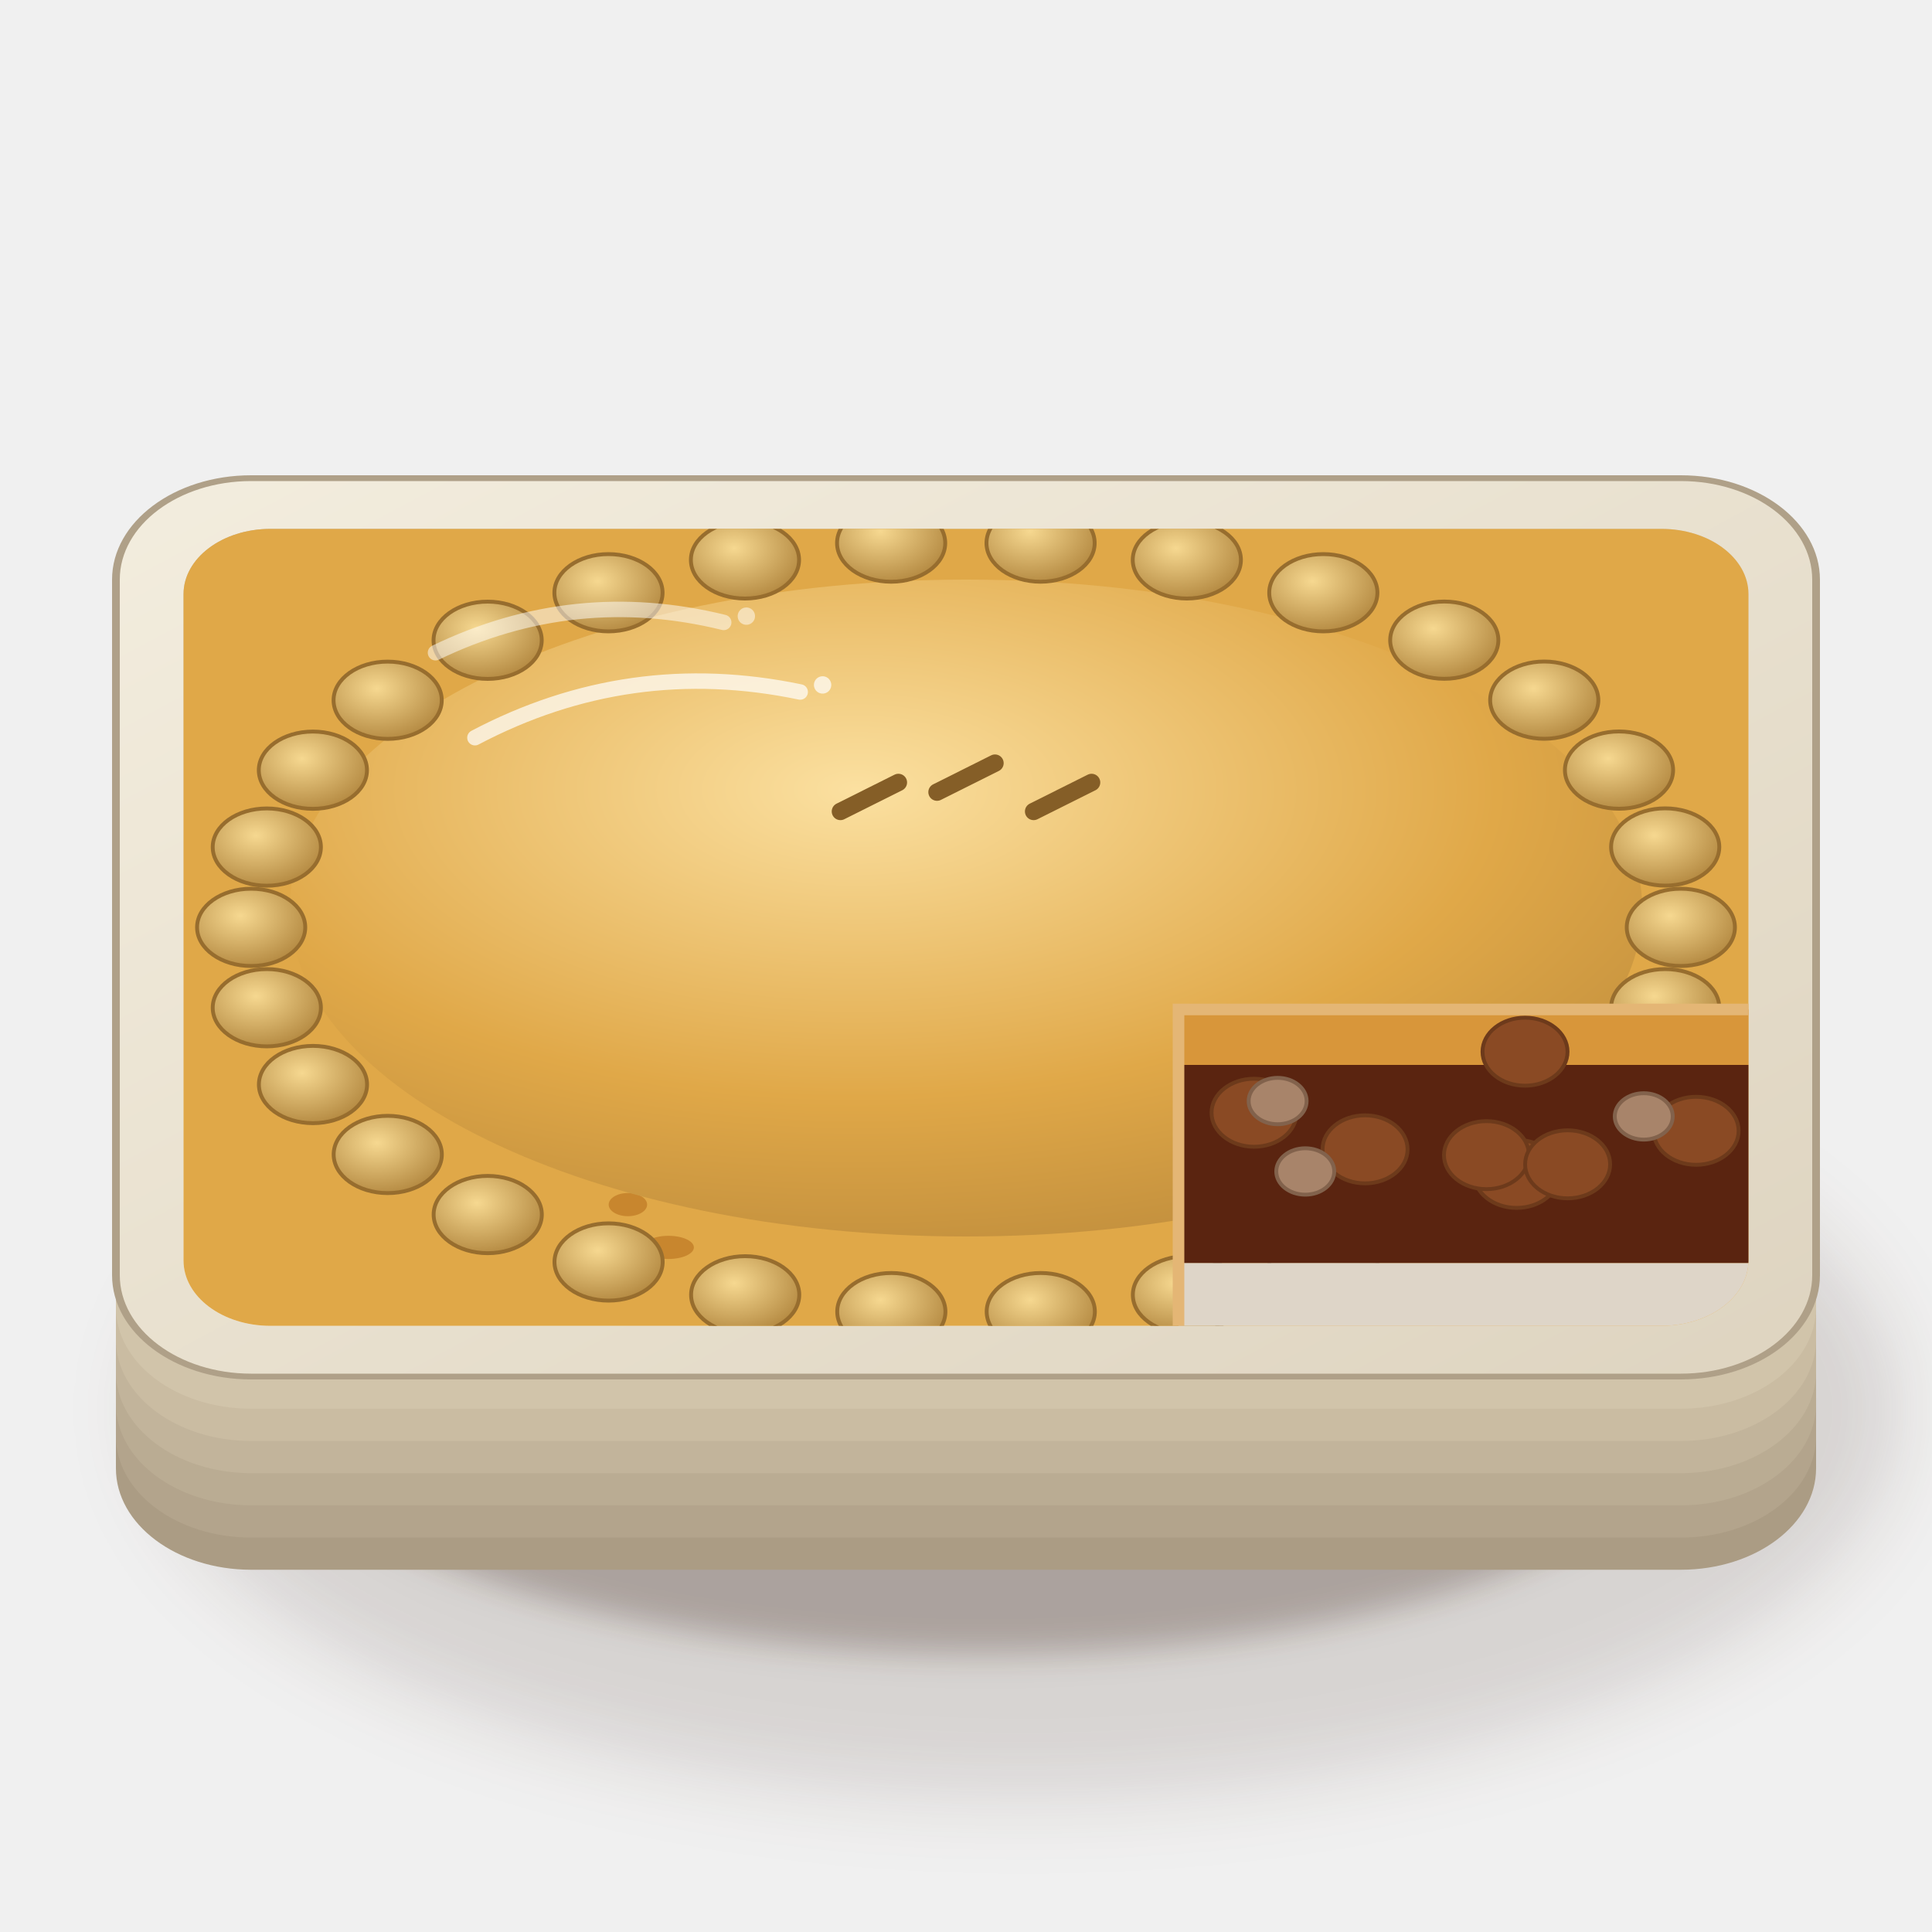
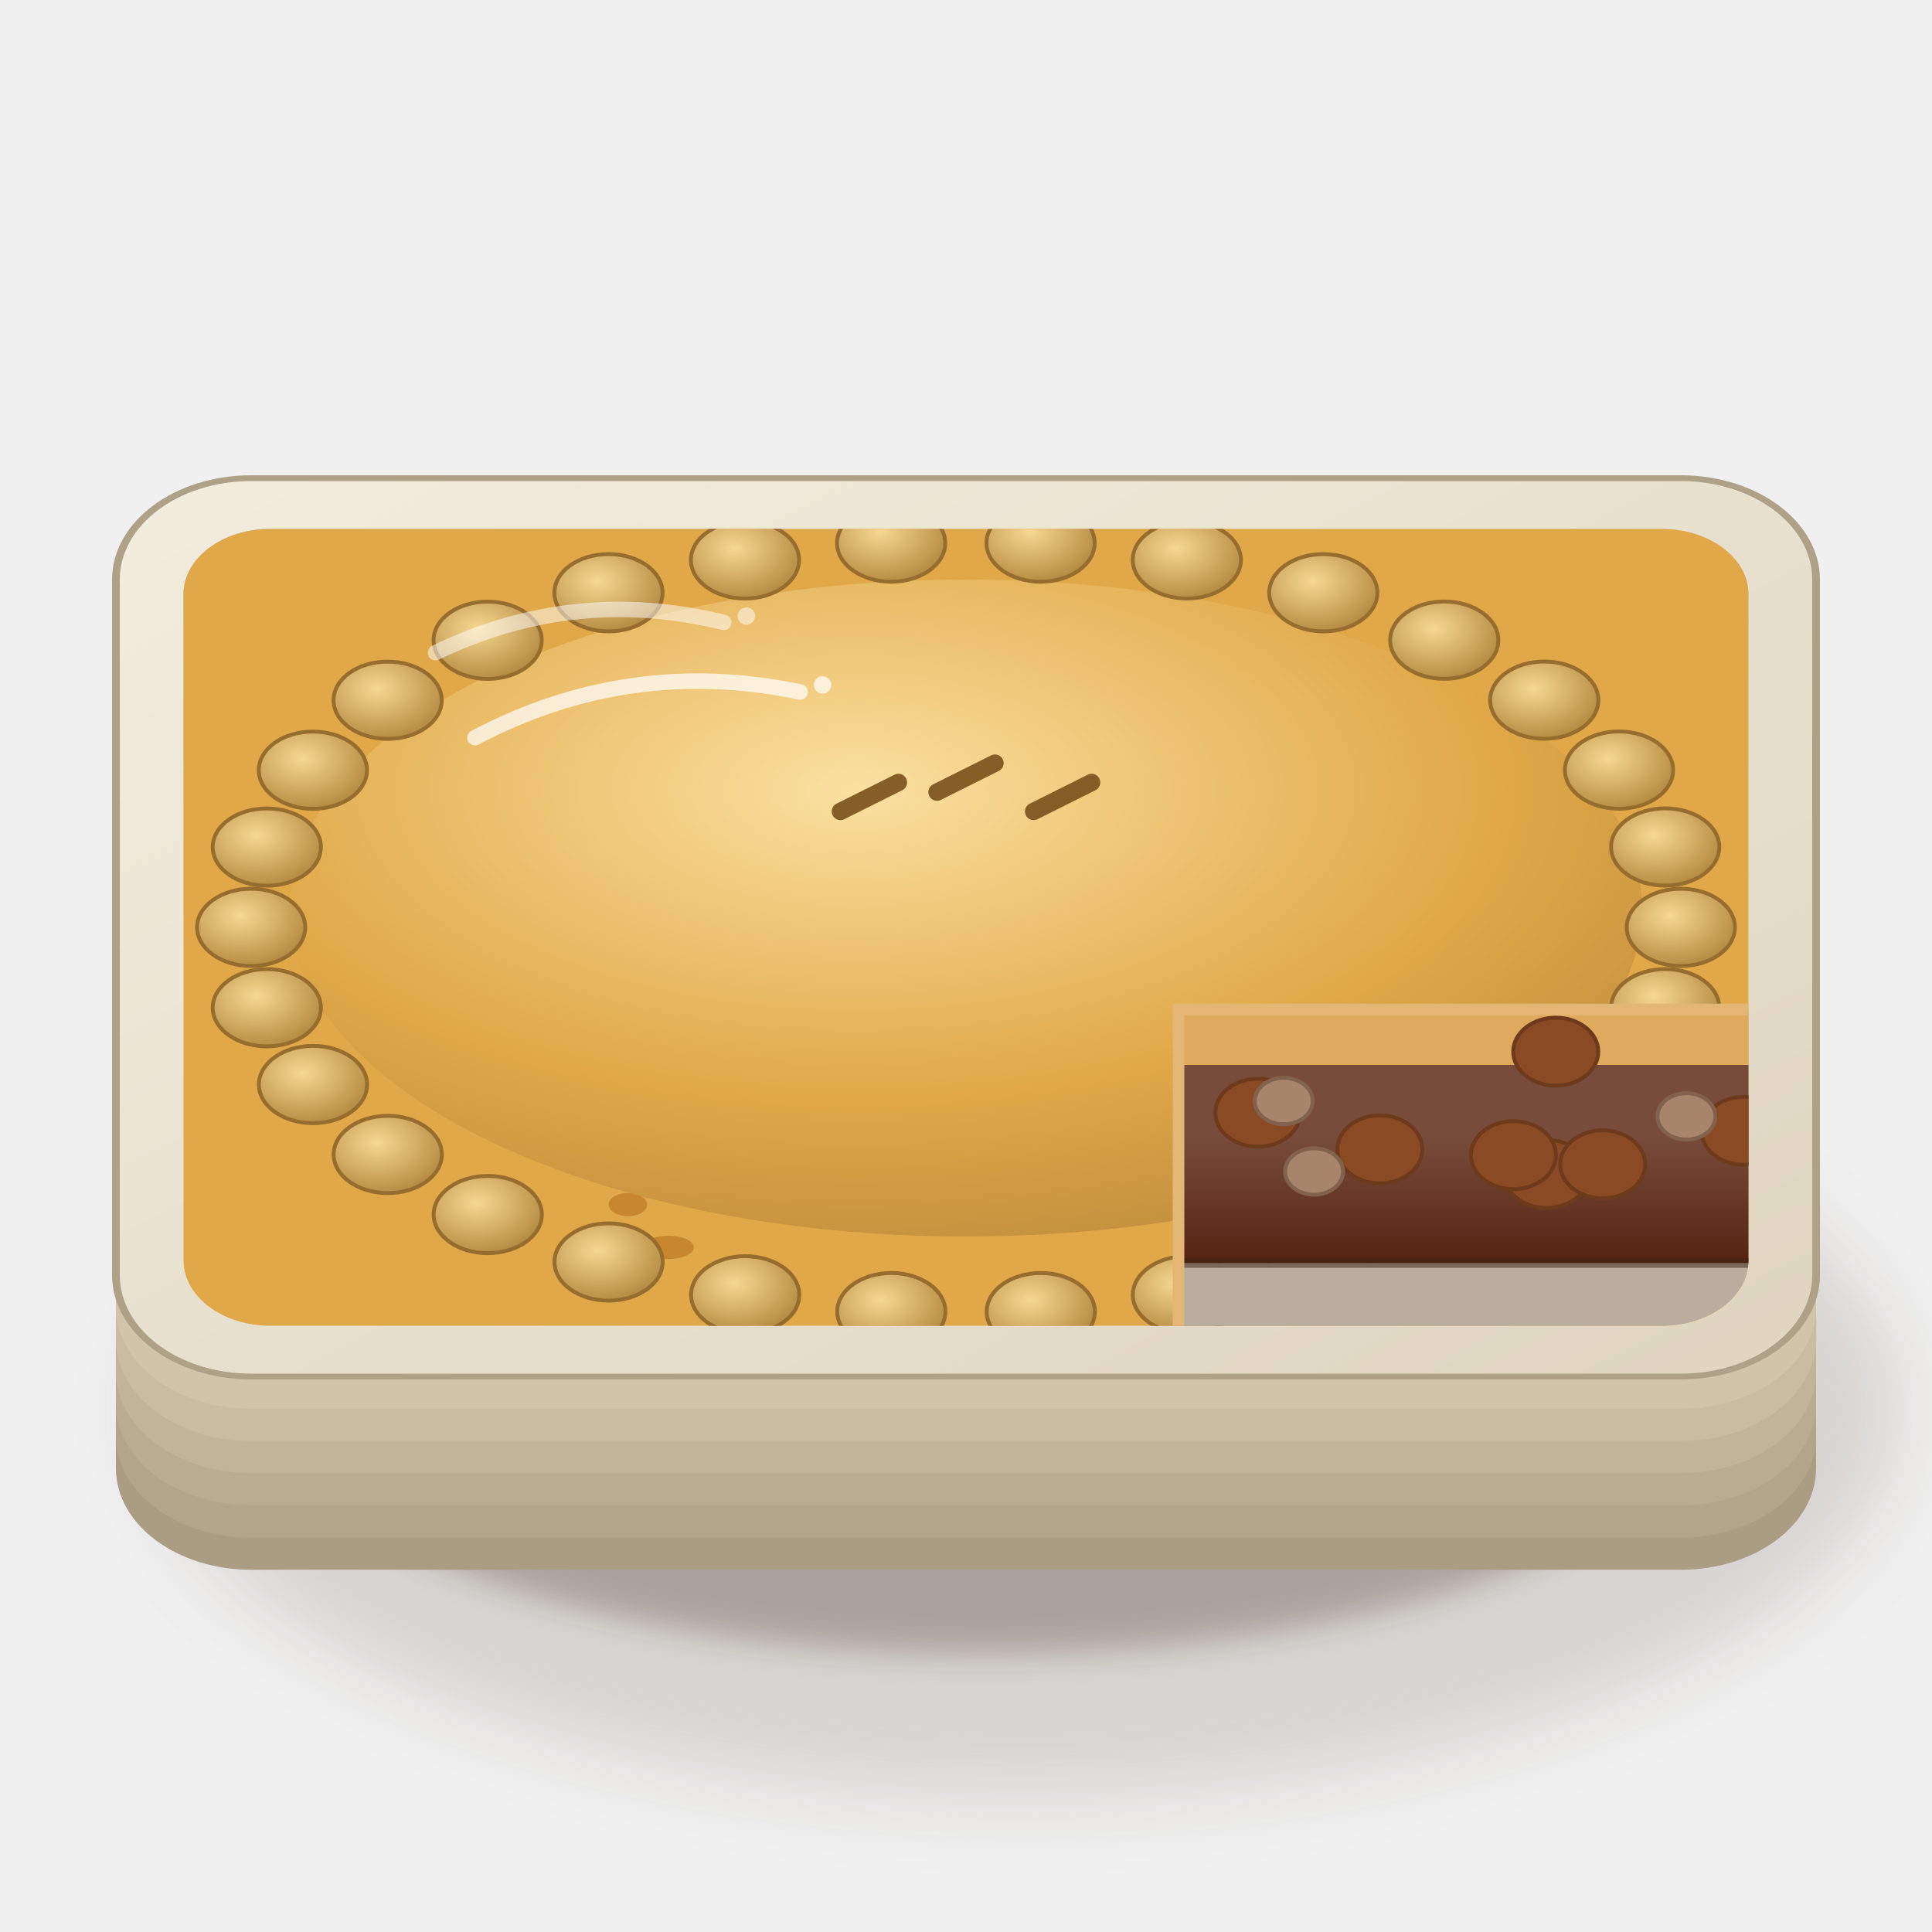
<svg xmlns="http://www.w3.org/2000/svg" viewBox="0 0 200 200" width="400" height="400">
  <defs>
    <filter id="gb_steakpie-1" x="-50%" y="-50%" width="200%" height="200%">
      <feGaussianBlur stdDeviation="4" />
    </filter>
    <filter id="gb_steakpie-2" x="-50%" y="-50%" width="200%" height="200%">
      <feGaussianBlur stdDeviation="1.6" />
    </filter>
    <linearGradient id="gb_steakpie-3" x1="0" y1="0" x2="1" y2="1">
      <stop offset="0" stop-color="#f3edde" />
      <stop offset="1" stop-color="#ded4c0" />
    </linearGradient>
    <linearGradient id="gb_steakpie-4" x1="0" y1="0" x2="0.3" y2="1">
      <stop offset="0" stop-color="#c3b8ab" />
      <stop offset="0.5" stop-color="#eae2d5" />
      <stop offset="1" stop-color="#f7f1e5" />
    </linearGradient>
    <clipPath id="gb_steakpie-5">
      <path d="M28,54.75 H172 A9,6.75 0 0 1 181,61.5 V130.5 A9,6.75 0 0 1 172,137.25 H28 A9,6.75 0 0 1 19,130.5 V61.5 A9,6.75 0 0 1 28,54.75Z" />
    </clipPath>
    <radialGradient id="gb_steakpie-6" cx="0.42" cy="0.32" r="0.85">
      <stop offset="0" stop-color="#fbe0a0" />
      <stop offset="0.55" stop-color="#e0a848" />
      <stop offset="1" stop-color="#b38338" />
    </radialGradient>
    <radialGradient id="gb_steakpie-7" cx="0.4" cy="0.35" r="0.8">
      <stop offset="0" stop-color="#f6d890" />
      <stop offset="1" stop-color="#a97c34" />
    </radialGradient>
    <linearGradient id="gb_steakpie-8" x1="0" y1="0" x2="0" y2="1">
      <stop offset="0" stop-color="#d8963a" />
      <stop offset="0.219" stop-color="#d8963a" />
      <stop offset="0.22" stop-color="#5a2410" />
      <stop offset="0.999" stop-color="#5a2410" />
+     </linearGradient>
+     <linearGradient id="gb_steakpie-9" x1="0" y1="0" x2="0" y2="1">
+       <stop offset="0" stop-color="#fff" />
+       <stop offset="0.5" stop-color="#fff" />
+       <stop offset="1" stop-color="#3a2212" />
    </linearGradient>
  </defs>
  <ellipse cx="106" cy="145.9" rx="90.68" ry="40.08" fill="#3a2212" opacity="0.14" filter="url(#gb_steakpie-1)" />
  <ellipse cx="102" cy="143.9" rx="74.48" ry="27.32" fill="#3a2212" opacity="0.28" filter="url(#gb_steakpie-2)" />
  <g transform="translate(100 116) scale(1 0.75)" fill="#ab9c84">
    <rect x="-88" y="-62" width="176" height="124" rx="14" />
  </g>
  <g transform="translate(100 112.67) scale(1 0.75)" fill="#b3a48c">
    <rect x="-88" y="-62" width="176" height="124" rx="14" />
  </g>
  <g transform="translate(100 109.33) scale(1 0.75)" fill="#baac93">
    <rect x="-88" y="-62" width="176" height="124" rx="14" />
  </g>
  <g transform="translate(100 106) scale(1 0.75)" fill="#c2b49b">
    <rect x="-88" y="-62" width="176" height="124" rx="14" />
  </g>
  <g transform="translate(100 102.67) scale(1 0.75)" fill="#cabca2">
    <rect x="-88" y="-62" width="176" height="124" rx="14" />
  </g>
  <g transform="translate(100 99.33) scale(1 0.75)" fill="#d1c4aa">
    <rect x="-88" y="-62" width="176" height="124" rx="14" />
  </g>
  <g transform="translate(100 96) scale(1 0.75)" fill="url(#gb_steakpie-3)" stroke="#afa088" stroke-width=".8" vector-effect="non-scaling-stroke">
    <rect x="-88" y="-62" width="176" height="124" rx="14" />
  </g>
  <path d="M28,54.75 H172 A9,6.75 0 0 1 181,61.5 V130.5 A9,6.75 0 0 1 172,137.25 H28 A9,6.75 0 0 1 19,130.5 V61.5 A9,6.75 0 0 1 28,54.75Z" fill="url(#gb_steakpie-4)" />
  <g clip-path="url(#gb_steakpie-5)">
    <rect width="200" height="200" fill="#e0a848" />
    <ellipse cx="65" cy="124.7" rx="1.99" ry="1.2" fill="#c8862e" />
    <ellipse cx="114.93" cy="110.57" rx="3.11" ry="1.2" fill="#c8862e" />
    <ellipse cx="125.04" cy="70.14" rx="1.46" ry="1.2" fill="#c8862e" />
    <ellipse cx="158.94" cy="92.93" rx="2.07" ry="1.2" fill="#c8862e" />
    <ellipse cx="127.93" cy="65.24" rx="1.48" ry="1.2" fill="#c8862e" />
    <ellipse cx="45.2" cy="105.64" rx="3.11" ry="1.2" fill="#c8862e" />
    <ellipse cx="69.2" cy="129.13" rx="2.63" ry="1.2" fill="#c8862e" />
    <ellipse cx="84.54" cy="100.74" rx="2.96" ry="1.2" fill="#c8862e" />
    <ellipse cx="81.38" cy="100.87" rx="2.4" ry="1.2" fill="#c8862e" />
    <ellipse cx="86.36" cy="86.48" rx="2.73" ry="1.2" fill="#c8862e" />
    <ellipse cx="100" cy="94" rx="70" ry="34" fill="url(#gb_steakpie-6)" />
    <ellipse cx="174" cy="96" rx="5.6" ry="4" fill="url(#gb_steakpie-7)" stroke="#976d2e" stroke-width=".4" />
    <ellipse cx="172.38" cy="104.32" rx="5.6" ry="4" fill="url(#gb_steakpie-7)" stroke="#976d2e" stroke-width=".4" />
    <ellipse cx="167.6" cy="112.27" rx="5.6" ry="4" fill="url(#gb_steakpie-7)" stroke="#976d2e" stroke-width=".4" />
    <ellipse cx="159.87" cy="119.51" rx="5.6" ry="4" fill="url(#gb_steakpie-7)" stroke="#976d2e" stroke-width=".4" />
    <ellipse cx="149.52" cy="125.73" rx="5.6" ry="4" fill="url(#gb_steakpie-7)" stroke="#976d2e" stroke-width=".4" />
    <ellipse cx="137" cy="130.64" rx="5.6" ry="4" fill="url(#gb_steakpie-7)" stroke="#976d2e" stroke-width=".4" />
    <ellipse cx="122.87" cy="134.04" rx="5.6" ry="4" fill="url(#gb_steakpie-7)" stroke="#976d2e" stroke-width=".4" />
    <ellipse cx="107.74" cy="135.78" rx="5.6" ry="4" fill="url(#gb_steakpie-7)" stroke="#976d2e" stroke-width=".4" />
    <ellipse cx="92.27" cy="135.78" rx="5.6" ry="4" fill="url(#gb_steakpie-7)" stroke="#976d2e" stroke-width=".4" />
    <ellipse cx="77.14" cy="134.04" rx="5.6" ry="4" fill="url(#gb_steakpie-7)" stroke="#976d2e" stroke-width=".4" />
    <ellipse cx="63" cy="130.64" rx="5.6" ry="4" fill="url(#gb_steakpie-7)" stroke="#976d2e" stroke-width=".4" />
    <ellipse cx="50.49" cy="125.73" rx="5.6" ry="4" fill="url(#gb_steakpie-7)" stroke="#976d2e" stroke-width=".4" />
    <ellipse cx="40.14" cy="119.51" rx="5.6" ry="4" fill="url(#gb_steakpie-7)" stroke="#976d2e" stroke-width=".4" />
    <ellipse cx="32.4" cy="112.27" rx="5.6" ry="4" fill="url(#gb_steakpie-7)" stroke="#976d2e" stroke-width=".4" />
    <ellipse cx="27.62" cy="104.32" rx="5.6" ry="4" fill="url(#gb_steakpie-7)" stroke="#976d2e" stroke-width=".4" />
    <ellipse cx="26" cy="96" rx="5.6" ry="4" fill="url(#gb_steakpie-7)" stroke="#976d2e" stroke-width=".4" />
    <ellipse cx="27.62" cy="87.69" rx="5.6" ry="4" fill="url(#gb_steakpie-7)" stroke="#976d2e" stroke-width=".4" />
    <ellipse cx="32.39" cy="79.73" rx="5.6" ry="4" fill="url(#gb_steakpie-7)" stroke="#976d2e" stroke-width=".4" />
    <ellipse cx="40.13" cy="72.49" rx="5.6" ry="4" fill="url(#gb_steakpie-7)" stroke="#976d2e" stroke-width=".4" />
    <ellipse cx="50.48" cy="66.28" rx="5.6" ry="4" fill="url(#gb_steakpie-7)" stroke="#976d2e" stroke-width=".4" />
    <ellipse cx="62.99" cy="61.36" rx="5.6" ry="4" fill="url(#gb_steakpie-7)" stroke="#976d2e" stroke-width=".4" />
    <ellipse cx="77.12" cy="57.96" rx="5.6" ry="4" fill="url(#gb_steakpie-7)" stroke="#976d2e" stroke-width=".4" />
    <ellipse cx="92.25" cy="56.22" rx="5.6" ry="4" fill="url(#gb_steakpie-7)" stroke="#976d2e" stroke-width=".4" />
    <ellipse cx="107.72" cy="56.22" rx="5.6" ry="4" fill="url(#gb_steakpie-7)" stroke="#976d2e" stroke-width=".4" />
    <ellipse cx="122.86" cy="57.96" rx="5.6" ry="4" fill="url(#gb_steakpie-7)" stroke="#976d2e" stroke-width=".4" />
    <ellipse cx="136.99" cy="61.36" rx="5.6" ry="4" fill="url(#gb_steakpie-7)" stroke="#976d2e" stroke-width=".4" />
    <ellipse cx="149.51" cy="66.27" rx="5.6" ry="4" fill="url(#gb_steakpie-7)" stroke="#976d2e" stroke-width=".4" />
    <ellipse cx="159.86" cy="72.48" rx="5.6" ry="4" fill="url(#gb_steakpie-7)" stroke="#976d2e" stroke-width=".4" />
    <ellipse cx="167.6" cy="79.72" rx="5.6" ry="4" fill="url(#gb_steakpie-7)" stroke="#976d2e" stroke-width=".4" />
    <ellipse cx="172.38" cy="87.68" rx="5.6" ry="4" fill="url(#gb_steakpie-7)" stroke="#976d2e" stroke-width=".4" />
    <path d="M87,84 l6,-3" stroke="#855e27" stroke-width="1.8" stroke-linecap="round" />
    <path d="M97,82 l6,-3" stroke="#855e27" stroke-width="1.8" stroke-linecap="round" />
    <path d="M107,84 l6,-3" stroke="#855e27" stroke-width="1.8" stroke-linecap="round" />
    <g transform="translate(66 74) rotate(-8)">
      <path d="M-17,0 Q0,-6.12 17,0" stroke="#fff" stroke-width="1.6" fill="none" stroke-linecap="round" opacity="0.7" />
      <circle cx="19.4" cy="-.4" r=".9" fill="#fff" opacity="0.7" />
    </g>
-     <polygon points="122,130.74 190,130.74 190,178.74 122,178.74" fill="#ded5c8" />
-     <polygon points="122,104.5 122,152.5 122,178.74 122,130.74" fill="url(#gb_steakpie-8)" />
-     <polygon points="122,104.5 122,152.5 122,178.74 122,130.74" fill="#3a2212" opacity=".25" />
-     <polygon points="122,104.5 190,104.5 190,130.74 122,130.74" fill="url(#gb_steakpie-8)" />
-     <ellipse cx="157.87" cy="108.87" rx="4.4" ry="3.52" fill="#8a4a24" stroke="#6d3a1b" stroke-width=".4" />
-     <ellipse cx="129.82" cy="115.19" rx="4.4" ry="3.52" fill="#8a4a24" stroke="#6d3a1b" stroke-width=".4" />
-     <ellipse cx="141.31" cy="118.98" rx="4.4" ry="3.52" fill="#8a4a24" stroke="#6d3a1b" stroke-width=".4" />
-     <ellipse cx="157" cy="121.52" rx="4.4" ry="3.52" fill="#8a4a24" stroke="#6d3a1b" stroke-width=".4" />
-     <ellipse cx="153.88" cy="119.58" rx="4.4" ry="3.52" fill="#8a4a24" stroke="#6d3a1b" stroke-width=".4" />
-     <ellipse cx="162.28" cy="120.53" rx="4.4" ry="3.52" fill="#8a4a24" stroke="#6d3a1b" stroke-width=".4" />
-     <ellipse cx="175.58" cy="117.06" rx="4.4" ry="3.52" fill="#8a4a24" stroke="#6d3a1b" stroke-width=".4" />
-     <ellipse cx="170.16" cy="115.57" rx="3" ry="2.4" fill="#a8846a" stroke="#82624c" stroke-width=".4" />
-     <ellipse cx="132.26" cy="113.98" rx="3" ry="2.4" fill="#a8846a" stroke="#82624c" stroke-width=".4" />
-     <ellipse cx="135.12" cy="121.27" rx="3" ry="2.4" fill="#a8846a" stroke="#82624c" stroke-width=".4" />
-     <polyline points="122,152.5 122,104.5 190,104.5" fill="none" stroke="#e4b675" stroke-width="1.2" />
+     <polygon points="122,130.74 196,130.74 196,193.74 122,193.74" fill="#b9ada0" />
+     <polygon points="122,104.5 122,167.5 122,193.74 122,130.74" fill="url(#gb_steakpie-8)" />
+     <polygon points="122,104.5 122,167.5 122,193.74 122,130.74" fill="#3a2212" opacity=".25" />
+     <polygon points="122,104.5 196,104.5 196,130.74 122,130.74" fill="url(#gb_steakpie-8)" />
+     <polygon points="122,104.5 196,104.5 196,130.74 122,130.74" fill="url(#gb_steakpie-9)" opacity=".18" />
+     <polyline points="122,130.74 196,130.74" stroke="#3a2212" stroke-width="1" opacity=".5" />
+     <ellipse cx="161.05" cy="108.87" rx="4.4" ry="3.52" fill="#8a4a24" stroke="#6d3a1b" stroke-width=".4" />
+     <ellipse cx="130.21" cy="115.19" rx="4.4" ry="3.52" fill="#8a4a24" stroke="#6d3a1b" stroke-width=".4" />
+     <ellipse cx="142.84" cy="118.98" rx="4.4" ry="3.52" fill="#8a4a24" stroke="#6d3a1b" stroke-width=".4" />
+     <ellipse cx="160.1" cy="121.52" rx="4.4" ry="3.52" fill="#8a4a24" stroke="#6d3a1b" stroke-width=".4" />
+     <ellipse cx="156.67" cy="119.58" rx="4.4" ry="3.52" fill="#8a4a24" stroke="#6d3a1b" stroke-width=".4" />
+     <ellipse cx="165.91" cy="120.53" rx="4.4" ry="3.52" fill="#8a4a24" stroke="#6d3a1b" stroke-width=".4" />
+     <ellipse cx="180.54" cy="117.06" rx="4.4" ry="3.52" fill="#8a4a24" stroke="#6d3a1b" stroke-width=".4" />
+     <ellipse cx="174.58" cy="115.57" rx="3" ry="2.4" fill="#a8846a" stroke="#82624c" stroke-width=".4" />
+     <ellipse cx="132.89" cy="113.98" rx="3" ry="2.4" fill="#a8846a" stroke="#82624c" stroke-width=".4" />
+     <ellipse cx="136.03" cy="121.27" rx="3" ry="2.4" fill="#a8846a" stroke="#82624c" stroke-width=".4" />
+     <polyline points="122,167.5 122,104.5 196,104.5" fill="none" stroke="#e4b675" stroke-width="1.2" />
  </g>
  <g transform="translate(60 66) rotate(-6)">
    <path d="M-15,0 Q0,-5.4 15,0" stroke="#fff" stroke-width="1.6" fill="none" stroke-linecap="round" opacity="0.5" />
    <circle cx="17.4" cy="-.4" r=".9" fill="#fff" opacity="0.5" />
  </g>
</svg>
